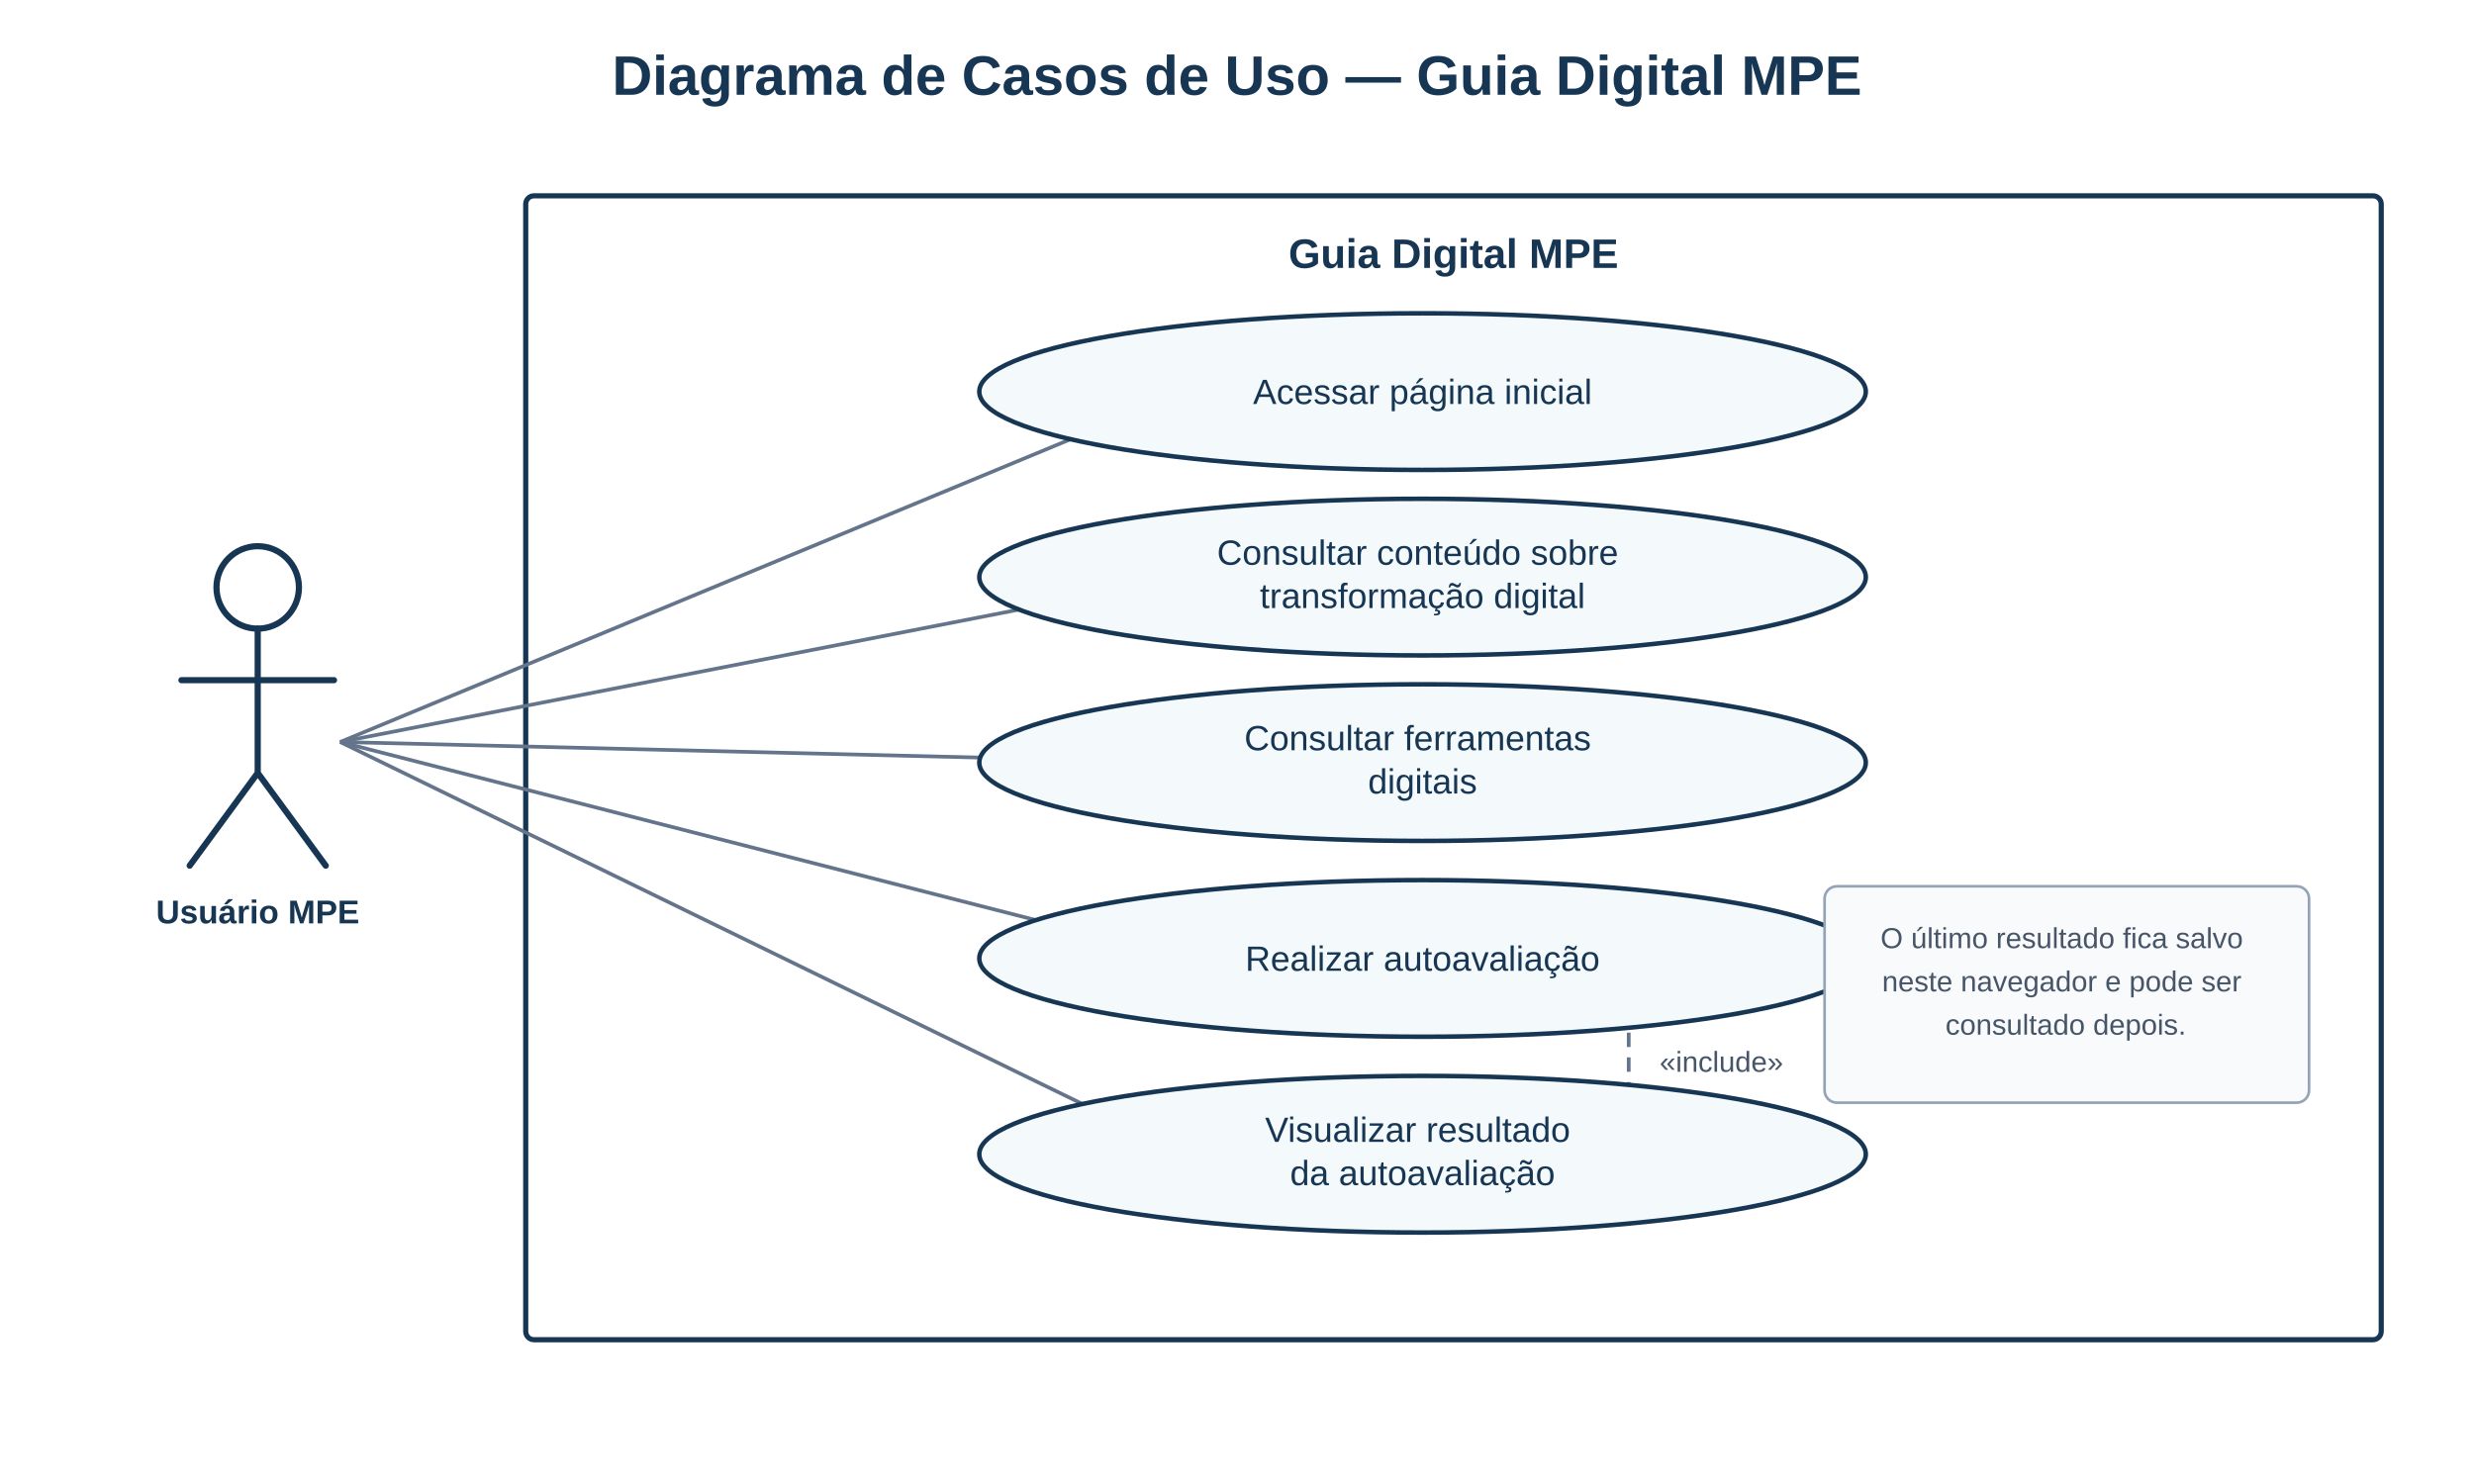
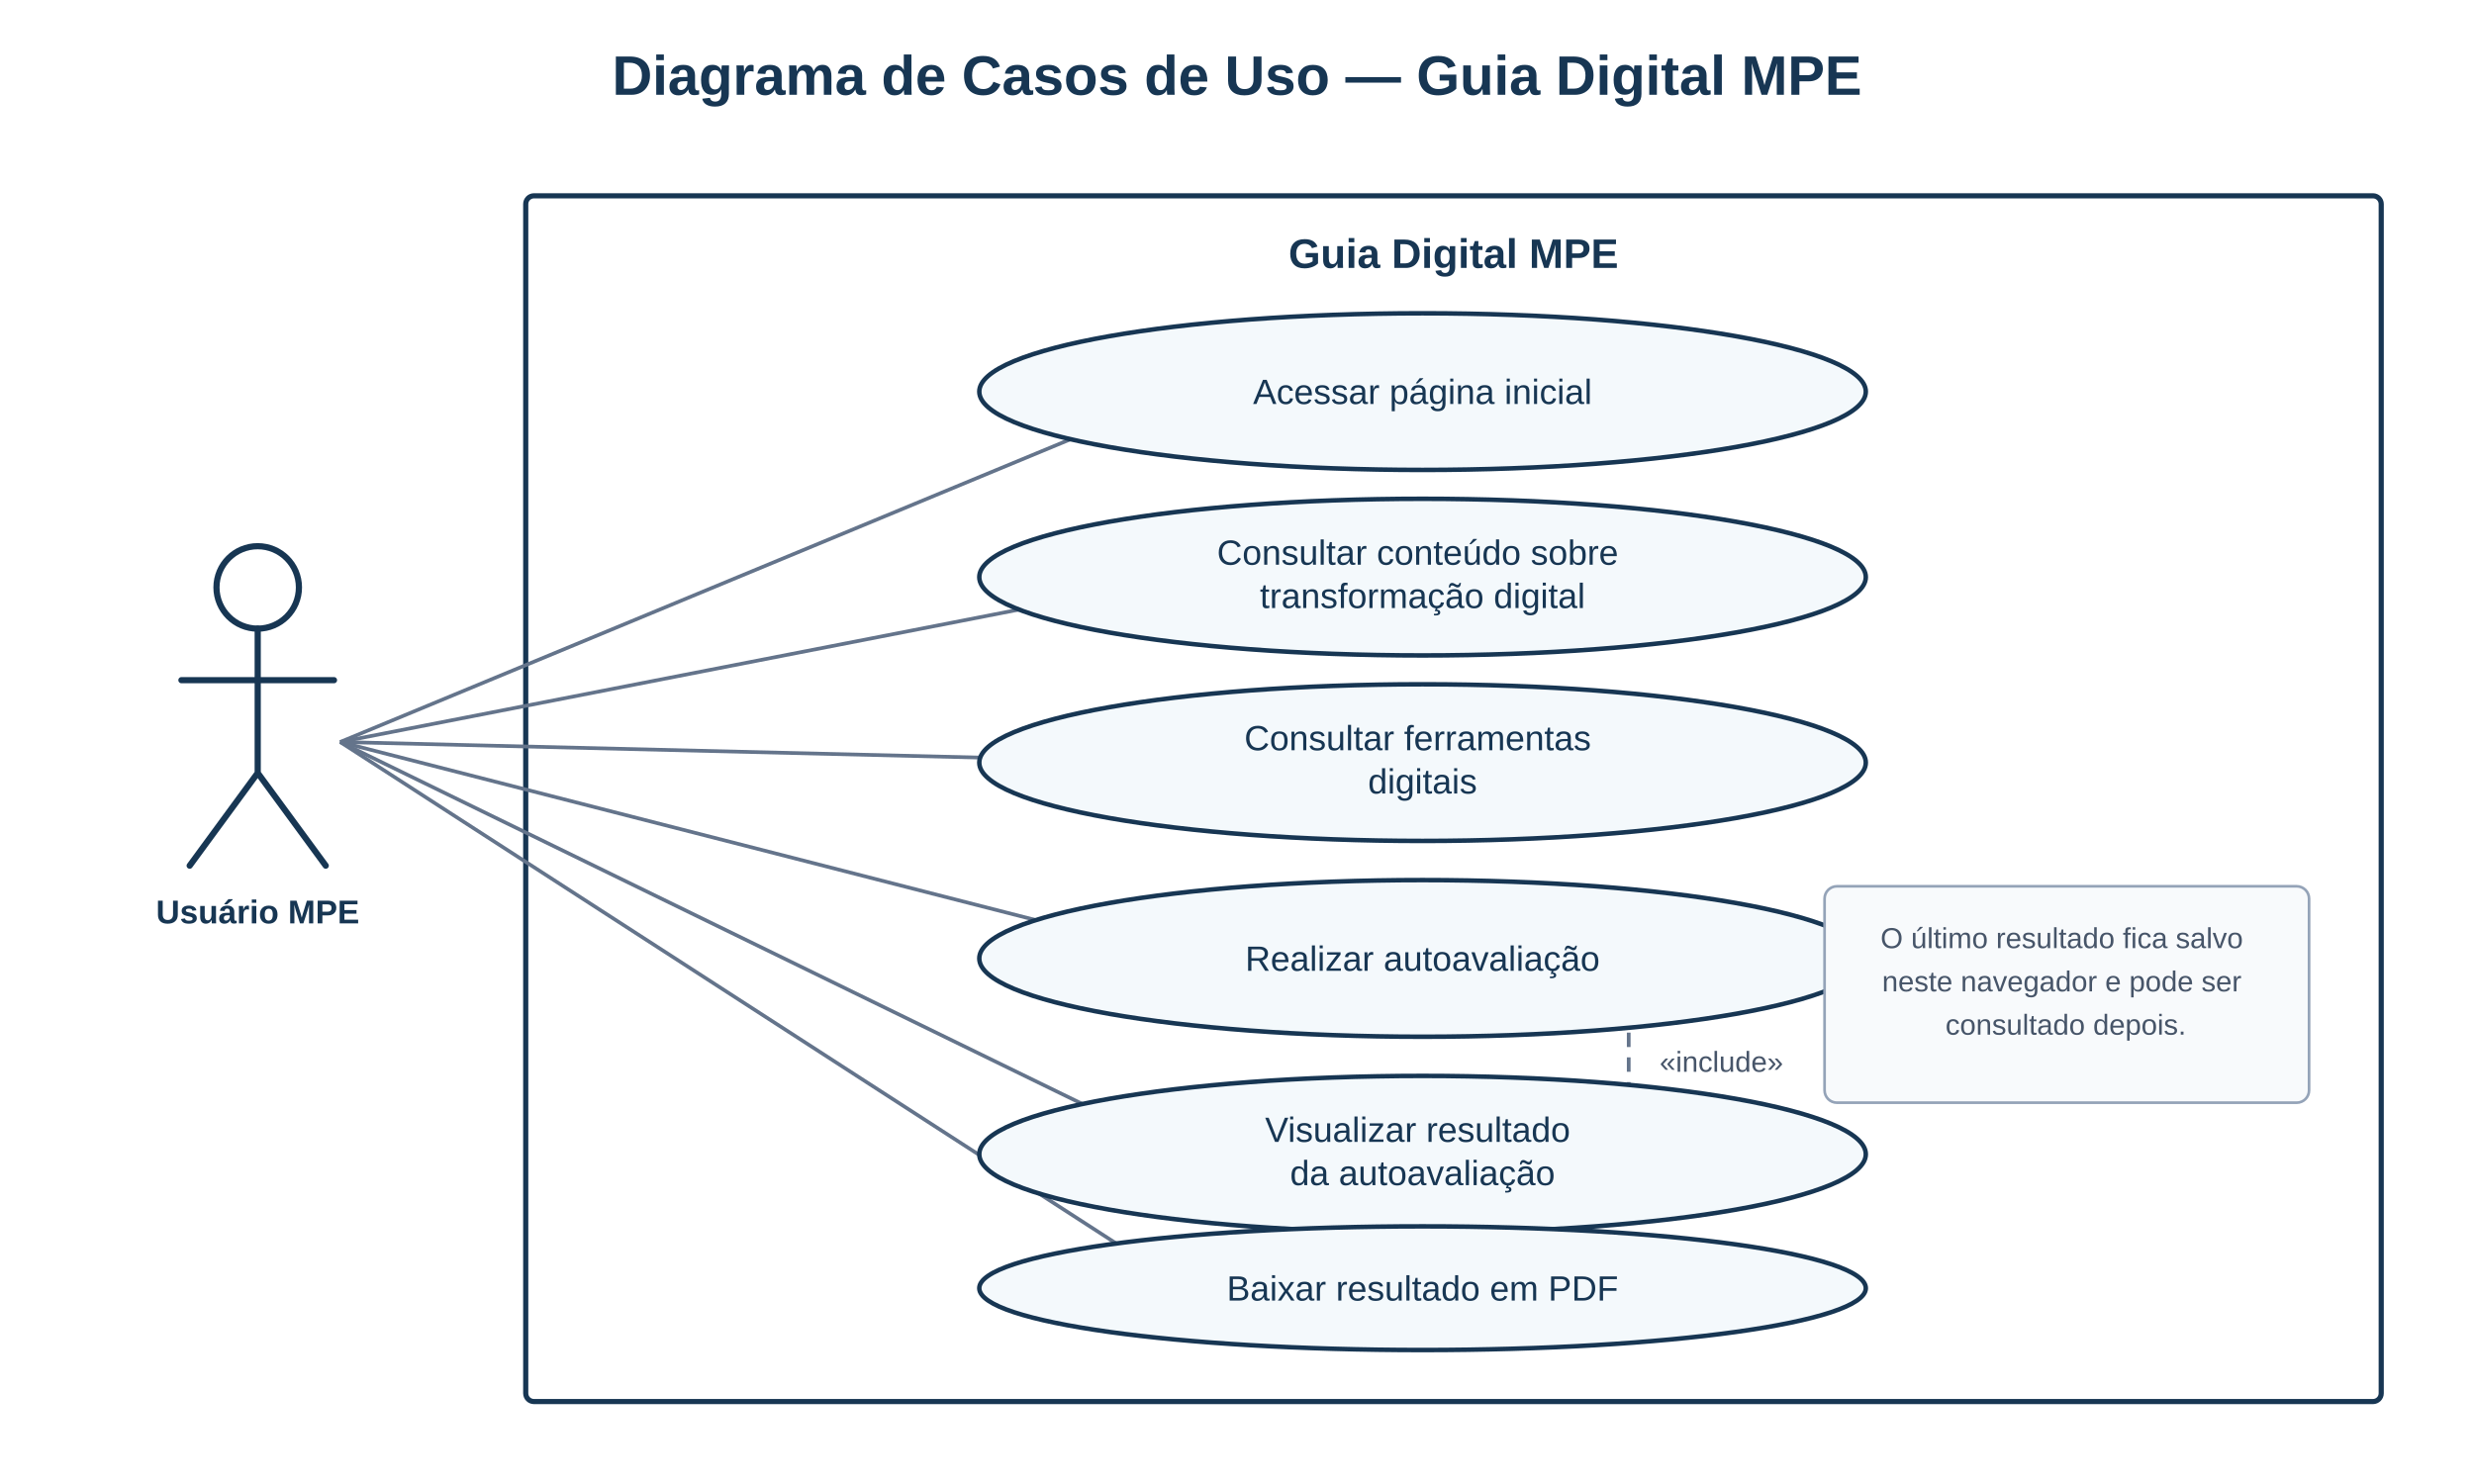
<svg xmlns="http://www.w3.org/2000/svg" width="1200" height="720" viewBox="0 0 1200 720" role="img" aria-labelledby="title description">
  <defs>
    <marker id="arrow" markerWidth="10" markerHeight="10" refX="8" refY="5" orient="auto">
      <path d="M0,0 L10,5 L0,10 z" fill="#64748b" />
    </marker>
    <style>
      text { font-family: Arial, Helvetica, sans-serif; fill: #173653; }
      .title { font-size: 27px; font-weight: 700; }
      .subtitle { font-size: 15px; fill: #475569; }
      .boundary { fill: #ffffff; stroke: #173653; stroke-width: 2.5; }
      .boundary-title { font-size: 20px; font-weight: 700; }
      .usecase { fill: #f4f9fc; stroke: #173653; stroke-width: 2.2; }
      .case-label { font-size: 17px; text-anchor: middle; }
      .actor { stroke: #173653; stroke-width: 3; fill: none; stroke-linecap: round; }
      .actor-label { font-size: 16px; font-weight: 700; text-anchor: middle; }
      .association { stroke: #64748b; stroke-width: 1.8; fill: none; }
      .include { stroke: #64748b; stroke-width: 1.8; stroke-dasharray: 7 5; fill: none; marker-end: url(#arrow); }
      .relation-label { font-size: 14px; fill: #475569; }
      .note { fill: #f8fafc; stroke: #94a3b8; stroke-width: 1.3; }
      .note-text { font-size: 14px; fill: #475569; }
    </style>
  </defs>
  <rect width="1200" height="720" fill="#ffffff" />
  <text class="title" x="600" y="46" text-anchor="middle">Diagrama de Casos de Uso — Guia Digital MPE</text>
-   <rect class="boundary" x="255" y="95" width="900" height="555" rx="4" />
+   <rect class="boundary" x="255" y="95" width="900" height="585" rx="4" />
  <text class="boundary-title" x="705" y="130" text-anchor="middle">Guia Digital MPE</text>
  <g class="association">
    <path d="M165 360 L575 190" />
    <path d="M165 360 L575 280" />
    <path d="M165 360 L575 370" />
    <path d="M165 360 L575 465" />
    <path d="M165 360 L575 560" />
+     <path d="M165 360 L575 625" />
  </g>
  <path class="include" d="M790 465 L790 560" />
  <text class="relation-label" x="805" y="520">«include»</text>
  <g class="actor">
    <circle cx="125" cy="285" r="20" />
    <path d="M125 305 L125 375 M88 330 L162 330 M125 375 L92 420 M125 375 L158 420" />
  </g>
  <text class="actor-label" x="125" y="448">Usuário MPE</text>
  <g>
    <ellipse class="usecase" cx="690" cy="190" rx="215" ry="38" />
    <text class="case-label" x="690" y="196">Acessar página inicial</text>
    <ellipse class="usecase" cx="690" cy="280" rx="215" ry="38" />
    <text class="case-label" x="690" y="274">
      <tspan x="690" dy="0">Consultar conteúdo sobre</tspan>
      <tspan x="690" dy="21">transformação digital</tspan>
    </text>
    <ellipse class="usecase" cx="690" cy="370" rx="215" ry="38" />
    <text class="case-label" x="690" y="364">
      <tspan x="690" dy="0">Consultar ferramentas</tspan>
      <tspan x="690" dy="21">digitais</tspan>
    </text>
    <ellipse class="usecase" cx="690" cy="465" rx="215" ry="38" />
    <text class="case-label" x="690" y="471">Realizar autoavaliação</text>
    <ellipse class="usecase" cx="690" cy="560" rx="215" ry="38" />
    <text class="case-label" x="690" y="554">
      <tspan x="690" dy="0">Visualizar resultado</tspan>
      <tspan x="690" dy="21">da autoavaliação</tspan>
    </text>
+     <ellipse class="usecase" cx="690" cy="625" rx="215" ry="30" />
+     <text class="case-label" x="690" y="631">Baixar resultado em PDF</text>
  </g>
  <rect class="note" x="885" y="430" width="235" height="105" rx="6" />
  <text class="note-text" x="1002" y="460" text-anchor="middle">
    <tspan x="1002" dy="0">O último resultado fica salvo</tspan>
    <tspan x="1002" dy="21">neste navegador e pode ser</tspan>
    <tspan x="1002" dy="21">consultado depois.</tspan>
  </text>
</svg>
